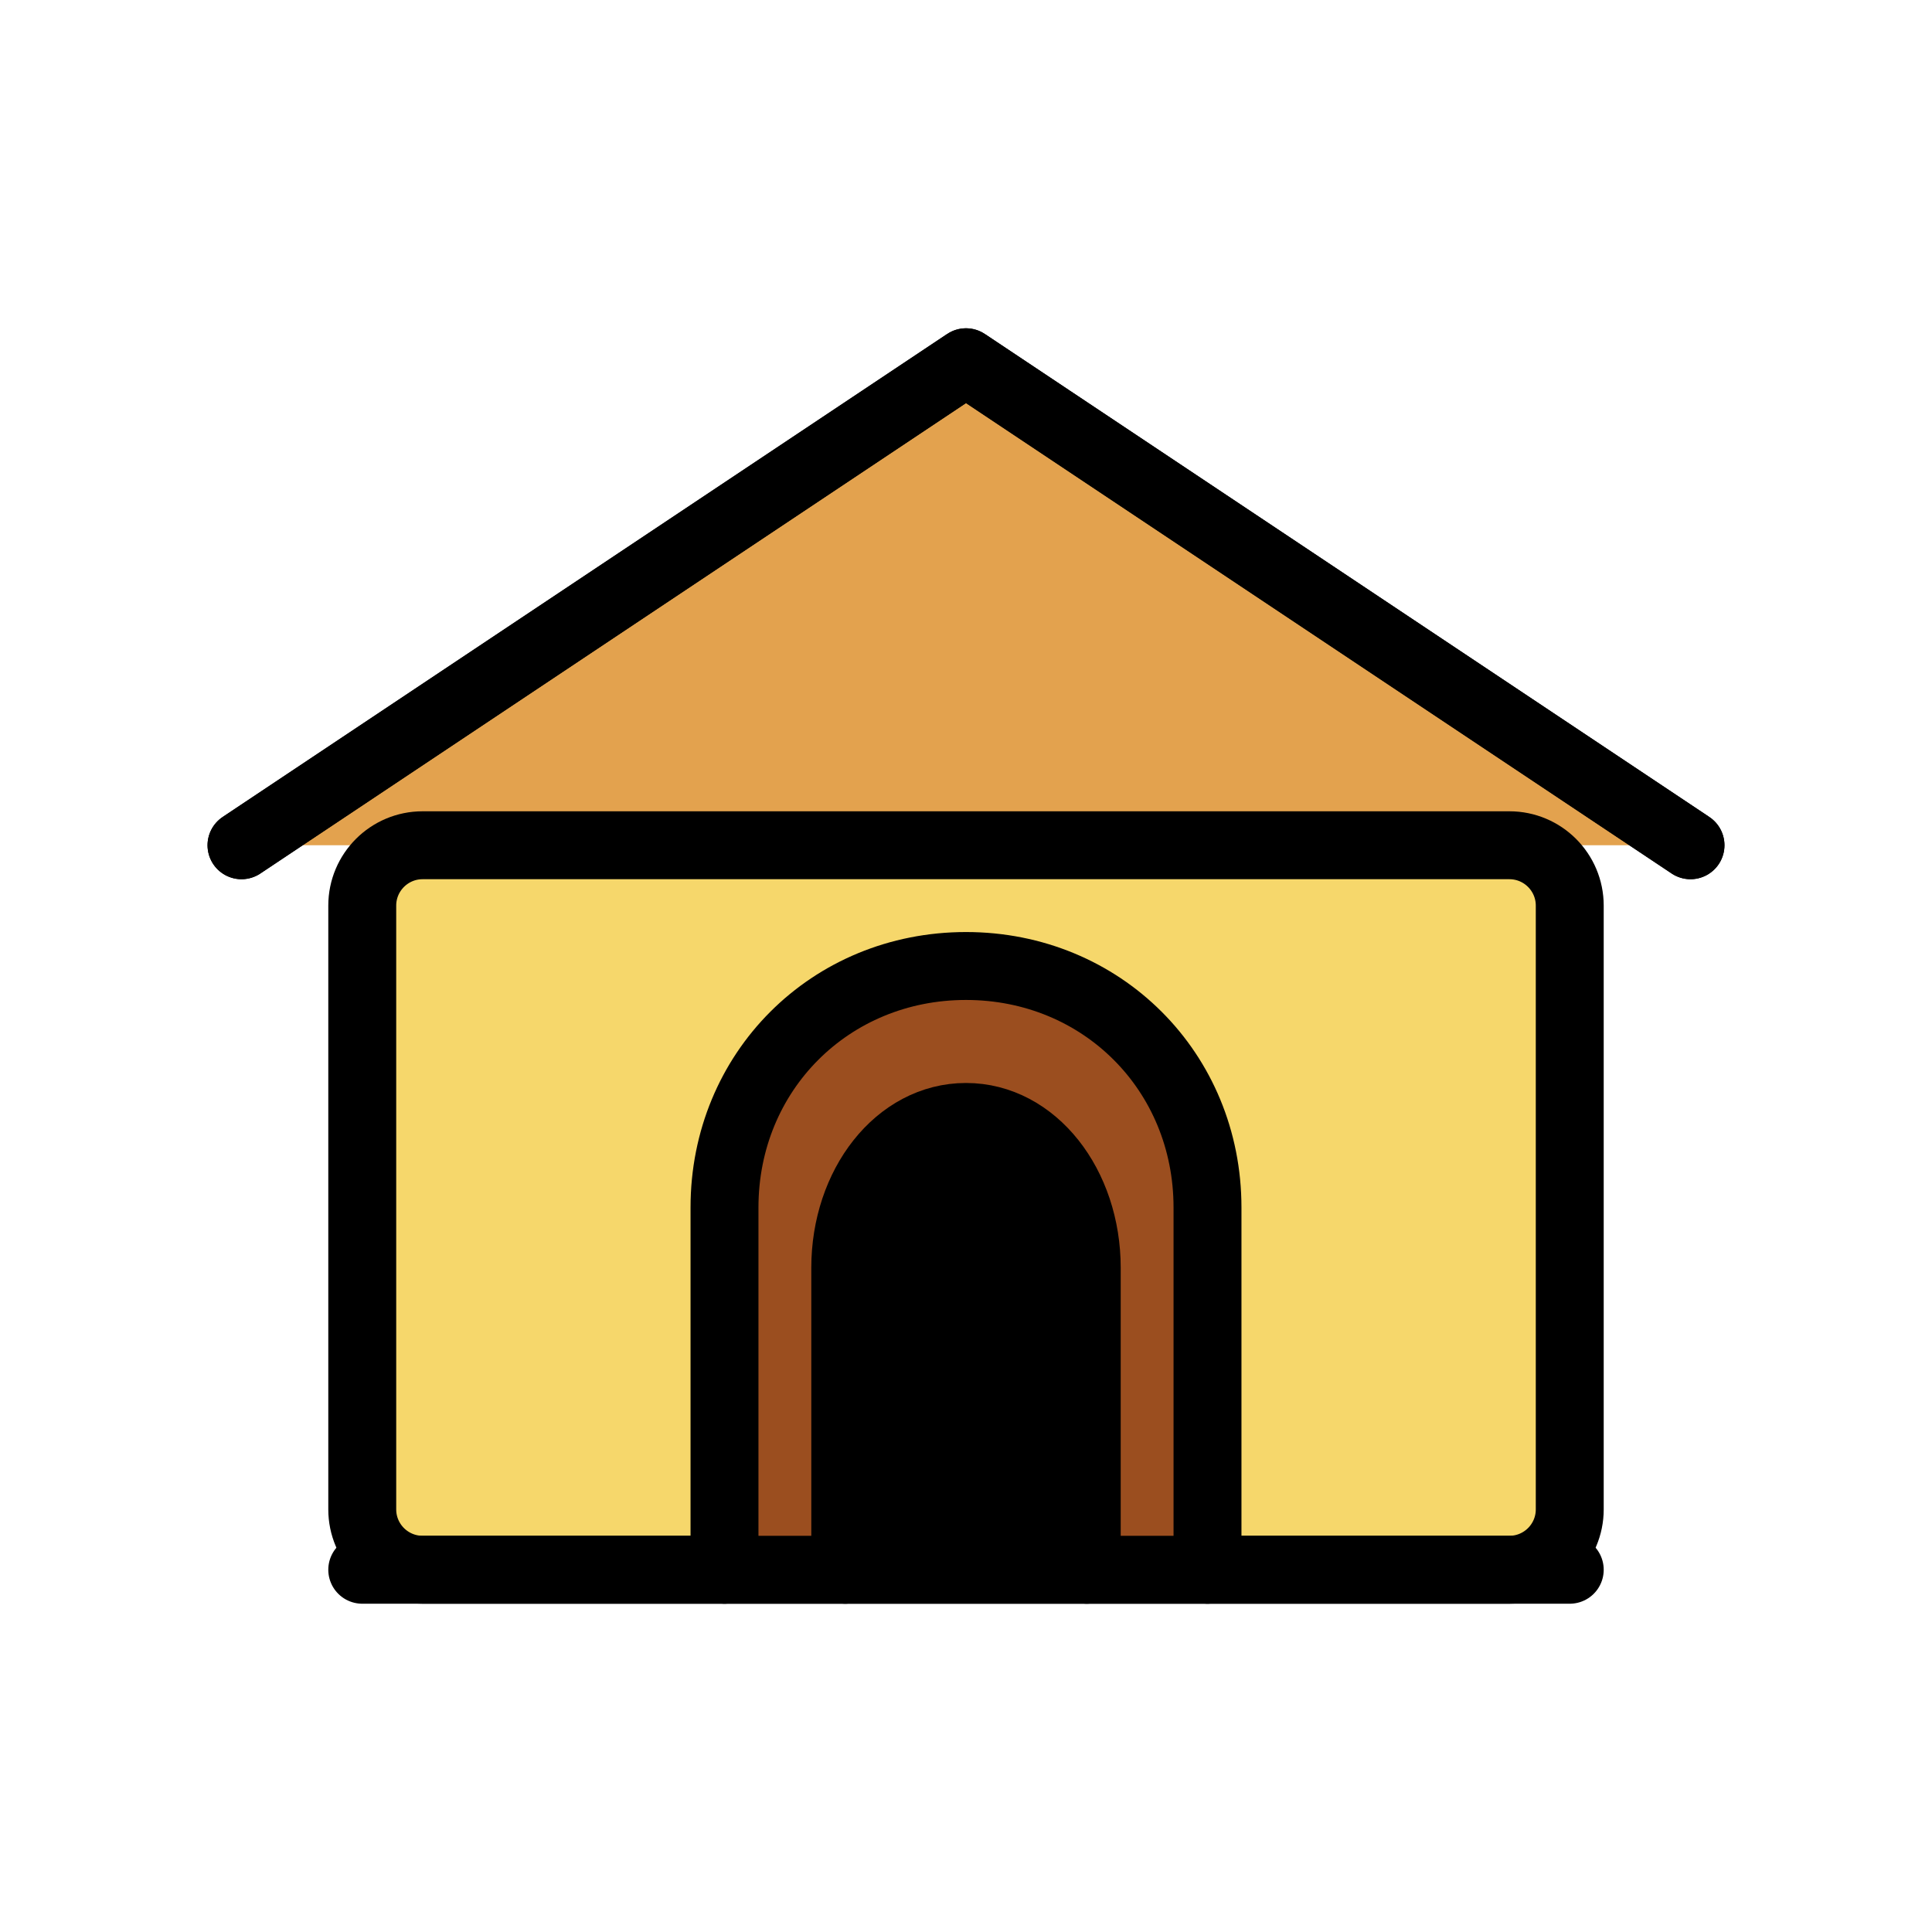
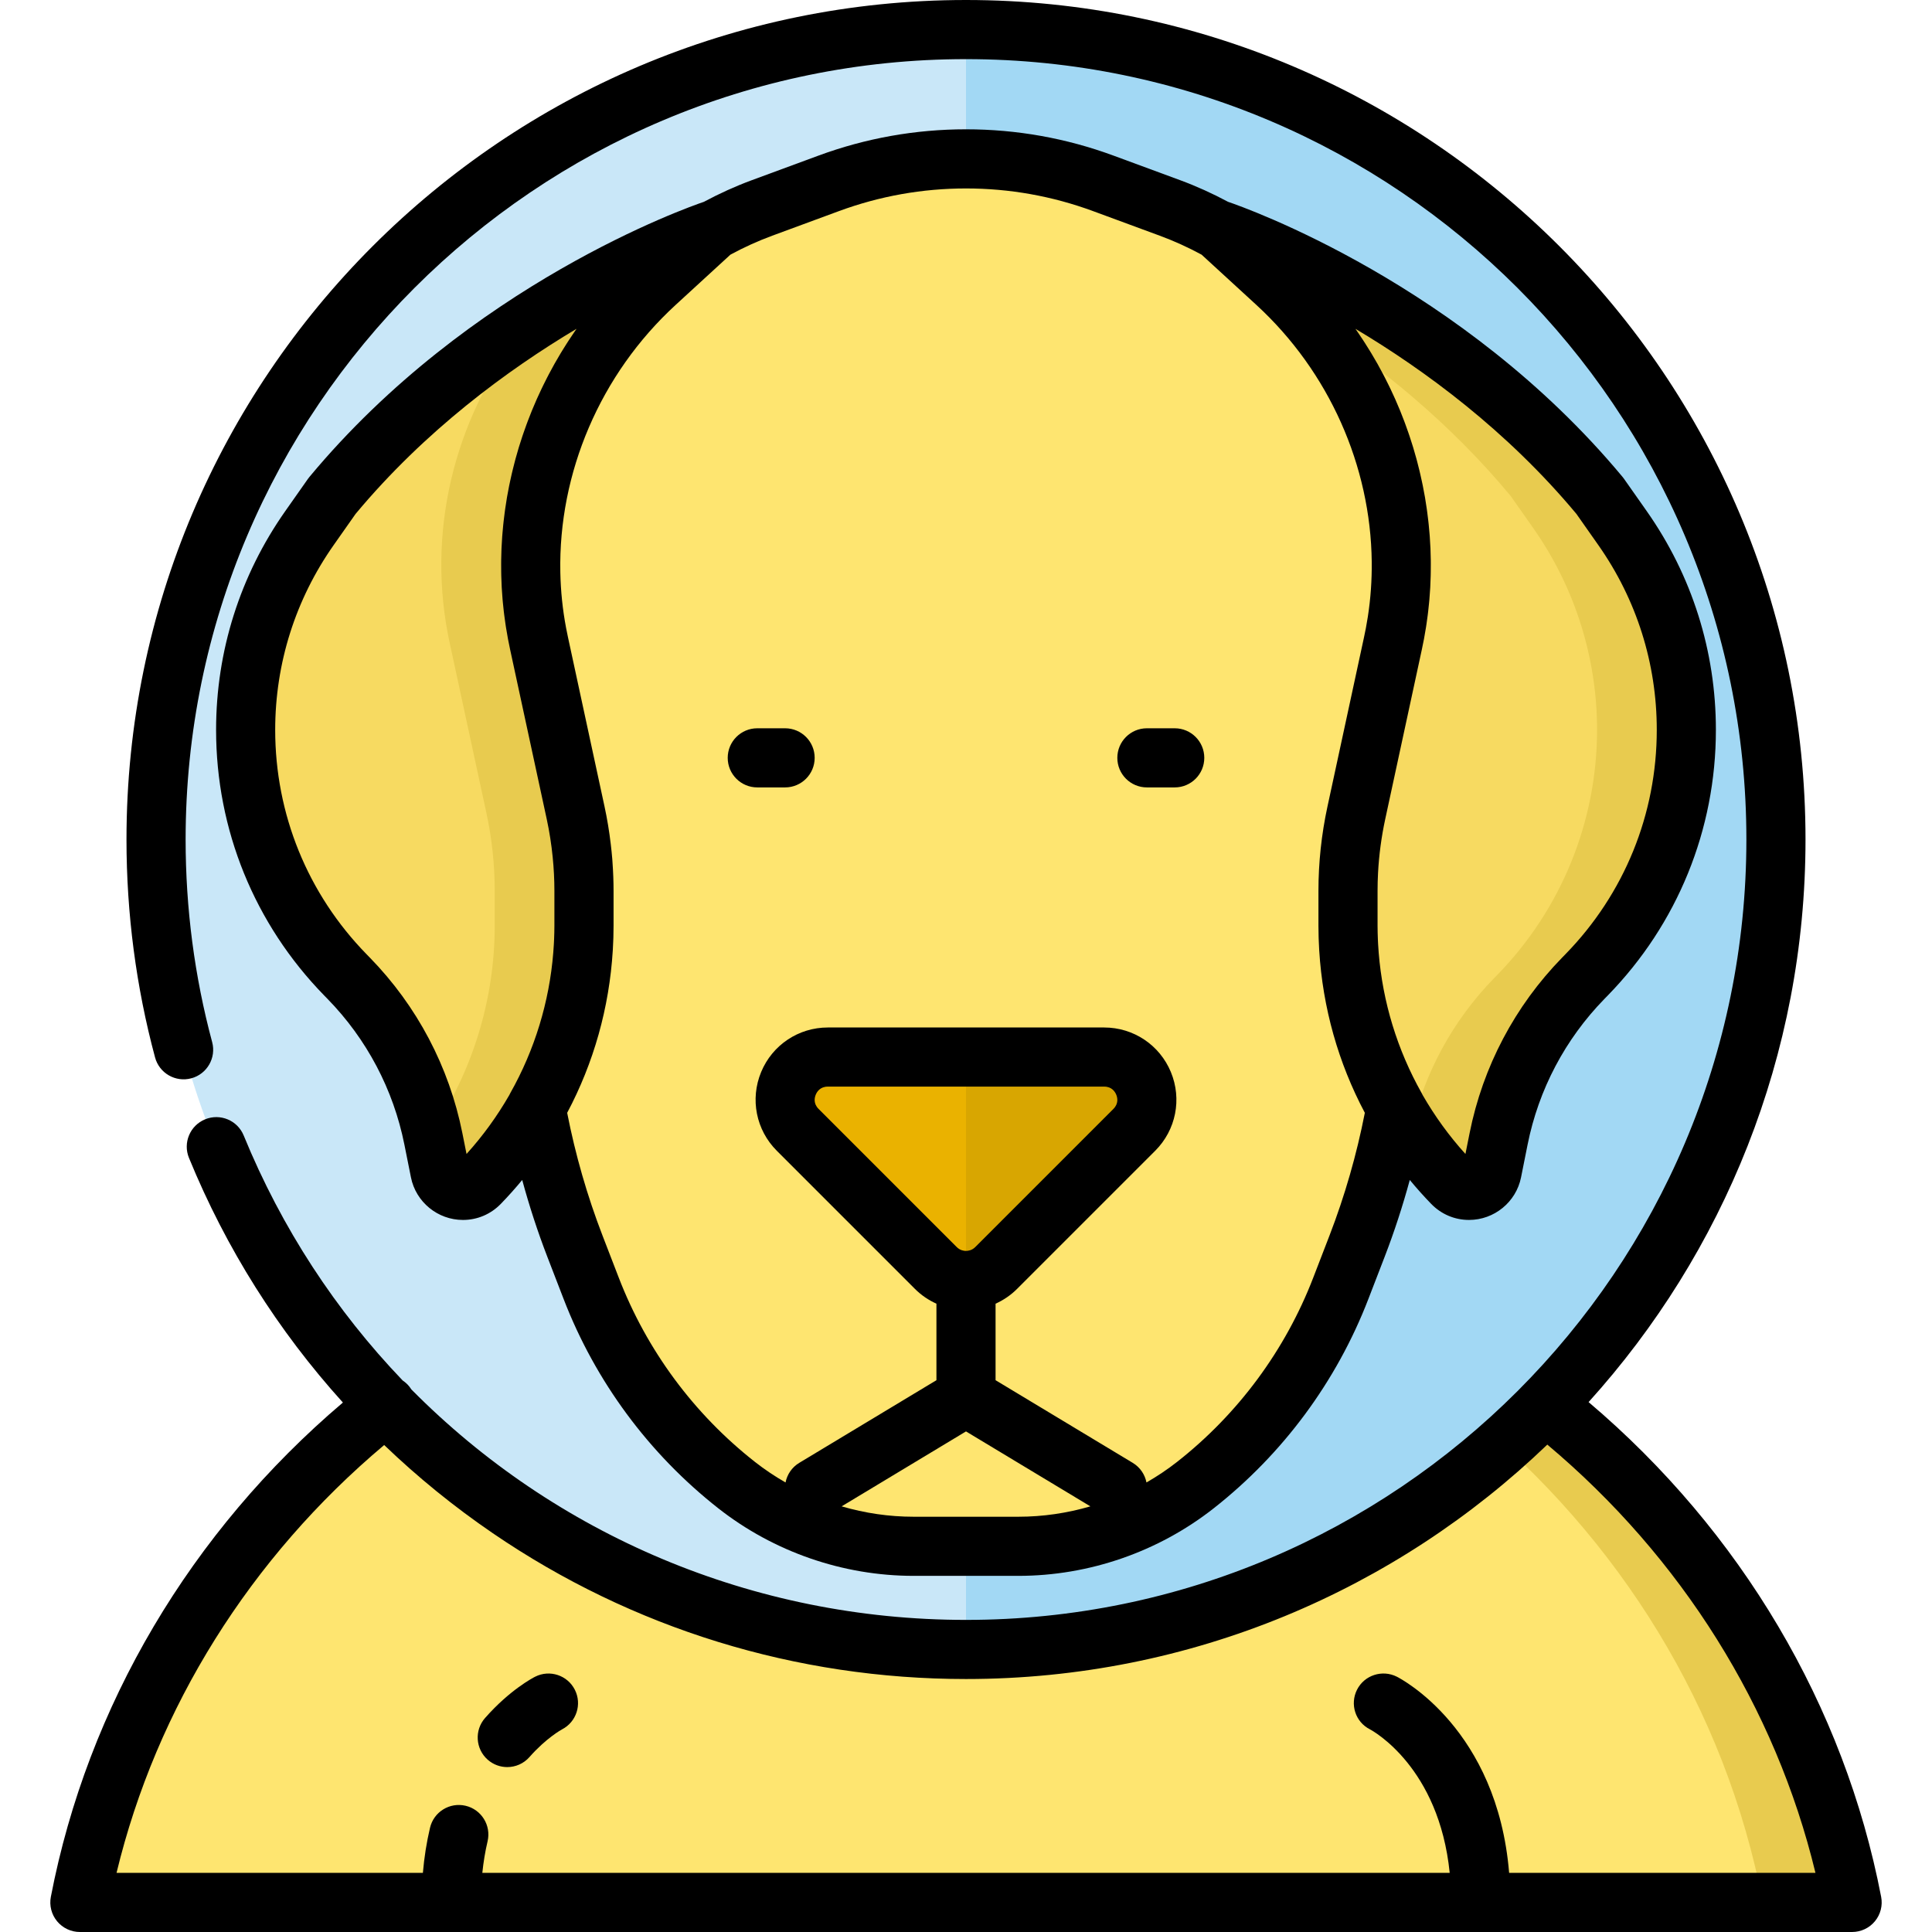
- <svg xmlns="http://www.w3.org/2000/svg" viewBox="0 0 512 512">
-   <g stroke="#000" stroke-width="18" stroke-linecap="round" stroke-linejoin="round">
-     <path d="M64 224L256 96l192 128" fill="#E3A24E" />
-     <rect x="96" y="224" width="320" height="192" rx="16" fill="#F6D76B" />
-     <path d="M192 416v-96c0-36 28-64 64-64s64 28 64 64v96" fill="#9B4E1F" />
-     <path d="M224 416v-80c0-22 14-40 32-40s32 18 32 40v80" fill="#000" />
-     <path d="M64 224L256 96l192 128" fill="none" />
-     <path d="M96 416h320" fill="none" />
-   </g>
+ <svg xmlns="http://www.w3.org/2000/svg" height="800px" width="800px" version="1.1" id="Layer_1" viewBox="0 0 512 512" xml:space="preserve">
+   <path style="fill:#FEE570;" d="M258.737,320.631h-5.474c-113.95,0-211.617,77.232-232.094,183.534l0,0h469.663l0,0  C470.353,397.863,372.686,320.631,258.737,320.631z" />
+   <path style="fill:#E8CB4F;" d="M258.737,320.631h-5.474c-3.043,0-6.073,0.067-9.092,0.175  c110.017,3.982,203.072,79.896,223.003,183.359l0,0h23.658l0,0C470.353,397.863,372.686,320.631,258.737,320.631z" />
+   <circle style="fill:#C9E7F8;" cx="256.005" cy="222.482" r="214.647" />
+   <path style="fill:#A2D8F4;" d="M256,7.835L256,7.835v429.291l0,0c118.546,0,214.645-96.1,214.645-214.645S374.545,7.835,256,7.835z" />
+   <path style="fill:#FEE570;" d="M356.138,91.997l-0.14-0.216c-10.959-16.85-27.066-29.71-45.925-36.665l-17.654-6.51  c-23.505-8.669-49.332-8.669-72.837,0l-17.655,6.511c-18.858,6.955-34.966,19.815-45.925,36.665l-0.14,0.215  c-14.816,22.783-22.156,49.622-20.994,76.774l4.179,97.609c0.936,21.869,5.432,43.439,13.312,63.861l4.323,11.203  c7.919,20.522,21.228,38.528,38.524,52.119l0,0c13.375,10.509,29.892,16.222,46.901,16.222h27.784  c17.01,0,33.526-5.712,46.901-16.222l0,0c17.297-13.59,30.607-31.596,38.524-52.119l4.323-11.203  c7.879-20.422,12.376-41.992,13.312-63.861l4.179-97.609C378.294,141.619,370.955,114.781,356.138,91.997z" />
+   <path style="fill:#F7DA61;" d="M88.018,131.411l-6.005,8.542c-11.005,15.656-16.911,34.328-16.911,53.465l0,0  c0,24.26,9.482,47.559,26.425,64.925l0.89,0.912c11.433,11.718,19.225,26.498,22.435,42.55l1.735,8.676  c0.979,4.892,7.044,6.679,10.518,3.096l0,0c17.738-18.293,27.659-42.773,27.659-68.254v-9.206c0-6.956-0.741-13.893-2.208-20.692  l-9.703-44.937c-0.188-0.869-0.365-1.739-0.53-2.612c-6.499-34.216,5.787-69.316,31.449-92.862l15.42-14.15  C189.192,60.864,130.336,80.497,88.018,131.411z" />
+   <path style="fill:#E8CB4F;" d="M139.854,85.914c-18.55,22.779-26.749,52.69-21.189,81.962c0.166,0.871,0.343,1.741,0.53,2.612  l9.703,44.937c1.468,6.8,2.208,13.736,2.208,20.692v9.206c0,19.592-5.885,38.579-16.659,54.631c0.138,0.616,0.281,1.231,0.405,1.851  l1.735,8.676c0.979,4.892,7.044,6.677,10.518,3.096c17.738-18.293,27.659-42.773,27.659-68.254v-9.206  c0-6.956-0.741-13.893-2.208-20.692l-9.703-44.937c-0.188-0.869-0.365-1.739-0.53-2.612c-6.499-34.216,5.786-69.316,31.449-92.862  l15.42-14.149C189.192,60.864,166.88,68.311,139.854,85.914z" />
+   <path style="fill:#F7DA61;" d="M423.982,131.411l6.005,8.542c11.005,15.656,16.911,34.328,16.911,53.465l0,0  c0,24.26-9.482,47.559-26.425,64.925l-0.89,0.912c-11.433,11.718-19.225,26.498-22.435,42.55l-1.735,8.676  c-0.979,4.892-7.044,6.679-10.518,3.096l0,0c-17.738-18.293-27.659-42.773-27.659-68.254v-9.206c0-6.956,0.741-13.893,2.208-20.692  l9.703-44.937c0.188-0.869,0.365-1.739,0.53-2.612c6.499-34.216-5.787-69.316-31.449-92.862l-15.42-14.15  C322.808,60.864,381.663,80.497,423.982,131.411z" />
+   <path style="fill:#E8CB4F;" d="M429.987,139.953l-6.005-8.542c-42.319-50.914-101.175-70.546-101.175-70.546l15.42,14.149  c3.708,3.402,7.127,7.053,10.26,10.9c16.869,10.988,35.573,25.93,51.836,45.496l6.005,8.542  c11.005,15.656,16.911,34.328,16.911,53.465l0,0c0,24.26-9.482,47.559-26.425,64.925l-0.89,0.912  c-10.991,11.266-18.604,25.365-22.031,40.7c3.238,4.824,6.9,9.396,10.999,13.623l0,0c3.474,3.581,9.539,1.796,10.518-3.096  l1.735-8.676c3.21-16.053,11.003-30.832,22.436-42.551l0.89-0.912c16.941-17.365,26.424-40.665,26.424-64.925l0,0  C446.897,174.281,440.992,155.609,429.987,139.953z" />
+   <path style="fill:#EAB200;" d="M211.394,299.415l36.617,36.617c4.413,4.413,11.565,4.413,15.978,0l36.617-36.617  c7.117-7.117,2.077-19.288-7.989-19.288h-73.233C209.317,280.127,204.277,292.297,211.394,299.415z" />
+   <path style="fill:#D8A601;" d="M292.617,280.127H256v59.213c2.892,0,5.783-1.103,7.99-3.31l36.617-36.617  C307.723,292.297,302.682,280.127,292.617,280.127z" />
+   <path d="M141.815,444.347c-0.67,0.339-6.73,3.521-13.264,10.935c-2.86,3.247-2.548,8.198,0.698,11.059  c1.49,1.312,3.337,1.957,5.177,1.957c2.172,0,4.332-0.897,5.881-2.654c4.44-5.038,8.447-7.24,8.633-7.339  c3.82-1.969,5.343-6.656,3.401-10.498C150.39,443.943,145.675,442.394,141.815,444.347z" />
+   <path d="M200.687,208.672h7.375c4.327,0,7.835-3.508,7.835-7.835c0-4.327-3.508-7.835-7.835-7.835h-7.375  c-4.327,0-7.835,3.508-7.835,7.835C192.852,205.164,196.359,208.672,200.687,208.672z" />
+   <path d="M303.938,208.672h7.376c4.328,0,7.835-3.508,7.835-7.835c0-4.327-3.507-7.835-7.835-7.835h-7.376  c-4.328,0-7.835,3.508-7.835,7.835C296.103,205.164,299.61,208.672,303.938,208.672z" />
+   <path d="M86.808,264.726c10.4,10.66,17.441,24.013,20.362,38.616l1.735,8.677c1.307,6.536,7.105,11.28,13.784,11.28c0,0,0,0,0.001,0  c3.806,0,7.371-1.516,10.039-4.267c1.981-2.043,3.865-4.157,5.661-6.328c1.878,6.906,4.094,13.714,6.658,20.358l4.323,11.203  c8.421,21.827,22.596,41.004,40.993,55.459c14.688,11.54,33.064,17.895,51.742,17.895h27.784c18.68,0,37.055-6.355,51.743-17.895  c18.396-14.455,32.572-33.633,40.993-55.46l4.322-11.203c2.564-6.644,4.78-13.452,6.659-20.359c1.796,2.172,3.68,4.285,5.661,6.328  c2.669,2.753,6.235,4.267,10.04,4.267c6.681,0,12.477-4.745,13.784-11.281l1.735-8.676c2.92-14.602,9.961-27.955,20.359-38.615  l0.892-0.914c18.476-18.938,28.651-43.939,28.651-70.396c0-20.859-6.34-40.905-18.336-57.971l-6.005-8.542  c-0.121-0.173-0.25-0.341-0.384-0.502c-42.547-51.189-100.318-71.478-104.553-72.915c-4.12-2.204-8.37-4.137-12.671-5.723  l-17.653-6.51c-12.568-4.636-25.734-6.986-39.13-6.986c-13.396,0-26.561,2.35-39.13,6.986l-17.654,6.51  c-4.301,1.586-8.552,3.518-12.672,5.723c-4.237,1.442-62.005,21.731-104.55,72.918c-0.135,0.162-0.263,0.33-0.384,0.502  l-6.005,8.542c-11.995,17.065-18.336,37.111-18.336,57.971c0,26.458,10.175,51.458,28.65,70.395L86.808,264.726z M242.107,401.951  c-6.474,0-12.9-0.948-19.069-2.752l32.961-19.859l32.962,19.859c-6.171,1.804-12.597,2.752-19.07,2.752H242.107z M258.449,330.491  c-0.883,0.883-1.913,1.014-2.449,1.014s-1.567-0.132-2.449-1.014l-36.617-36.617c-1.424-1.424-1.082-2.976-0.751-3.774  c0.33-0.798,1.186-2.137,3.2-2.137h73.233c2.014,0,2.869,1.339,3.2,2.137c0.33,0.798,0.673,2.35-0.752,3.774L258.449,330.491z   M417.756,136.177l5.821,8.281c10.13,14.412,15.485,31.342,15.485,48.959c0,22.345-8.593,43.459-24.195,59.452l-0.892,0.914  c-12.519,12.833-20.996,28.907-24.511,46.486l-1.109,5.545c-4.364-4.821-8.135-10.051-11.319-15.581  c-0.088-0.19-0.182-0.378-0.286-0.562c-6.459-11.439-10.333-24.167-11.381-37.181c-0.059-0.74-0.113-1.479-0.153-2.222  c-0.024-0.435-0.046-0.869-0.064-1.305c-0.048-1.21-0.084-2.422-0.084-3.639v-9.206c0-1.597,0.043-3.195,0.127-4.792  c0.256-4.789,0.893-9.563,1.904-14.247l2.426-11.234l7.276-33.702c0.201-0.931,0.39-1.864,0.569-2.804  c0.196-1.033,0.372-2.069,0.536-3.106c0.05-0.314,0.094-0.63,0.141-0.945c0.11-0.739,0.213-1.477,0.306-2.217  c0.044-0.347,0.087-0.694,0.127-1.04c0.09-0.772,0.169-1.545,0.242-2.317c0.026-0.276,0.056-0.553,0.079-0.828  c0.089-1.04,0.165-2.082,0.223-3.124c0.01-0.178,0.015-0.354,0.023-0.532c0.044-0.867,0.077-1.735,0.1-2.602  c0.008-0.333,0.013-0.666,0.018-1.001c0.011-0.735,0.017-1.471,0.013-2.206c-0.002-0.336-0.002-0.673-0.007-1.009  c-0.011-0.842-0.036-1.683-0.067-2.524c-0.007-0.202-0.011-0.404-0.02-0.606c-0.046-1.039-0.108-2.079-0.183-3.116  c-0.019-0.259-0.044-0.517-0.065-0.775c-0.064-0.785-0.134-1.569-0.214-2.353c-0.035-0.341-0.073-0.68-0.111-1.021  c-0.083-0.735-0.173-1.47-0.272-2.203c-0.042-0.315-0.083-0.632-0.127-0.948c-0.139-0.977-0.289-1.952-0.454-2.925  c-0.008-0.05-0.016-0.101-0.024-0.151c-0.177-1.026-0.371-2.048-0.577-3.068c-0.061-0.3-0.126-0.599-0.189-0.898  c-0.154-0.73-0.313-1.459-0.483-2.188c-0.078-0.34-0.159-0.678-0.24-1.016c-0.179-0.739-0.367-1.475-0.56-2.211  c-0.074-0.28-0.144-0.561-0.22-0.84c-0.273-1.002-0.558-2.002-0.86-2.995c-0.044-0.144-0.092-0.286-0.136-0.43  c-0.262-0.851-0.535-1.701-0.817-2.547c-0.106-0.317-0.216-0.632-0.325-0.949c-0.238-0.691-0.483-1.38-0.734-2.066  c-0.119-0.323-0.237-0.647-0.358-0.968c-0.286-0.759-0.583-1.515-0.887-2.269c-0.088-0.218-0.172-0.439-0.261-0.657  c-0.395-0.962-0.803-1.919-1.226-2.871c-0.101-0.23-0.209-0.457-0.312-0.685c-0.328-0.727-0.663-1.451-1.008-2.172  c-0.151-0.317-0.305-0.631-0.459-0.945c-0.322-0.657-0.651-1.31-0.985-1.961c-0.154-0.298-0.305-0.597-0.461-0.892  c-0.432-0.822-0.874-1.639-1.328-2.45c-0.057-0.103-0.112-0.208-0.17-0.31c-0.513-0.912-1.042-1.816-1.582-2.713  c-0.156-0.26-0.317-0.517-0.475-0.775c-0.397-0.649-0.799-1.294-1.21-1.935c-0.189-0.296-0.38-0.59-0.572-0.885  c-0.417-0.638-0.843-1.271-1.273-1.902c-0.17-0.25-0.339-0.5-0.512-0.749c-0.07-0.1-0.137-0.204-0.208-0.304  C377.526,98.061,399.342,114.096,417.756,136.177z M204.638,62.468l17.654-6.51c10.827-3.993,22.168-6.017,33.707-6.017  c11.54,0,22.88,2.025,33.708,6.017l17.654,6.51c3.753,1.384,7.474,3.07,11.072,5.018l14.497,13.301  c19.338,17.746,30.312,42.733,30.593,68.091c0.054,4.876-0.287,9.767-1.042,14.622c-0.15,0.972-0.318,1.941-0.501,2.908  c-0.154,0.81-0.319,1.618-0.493,2.427l-9.702,44.937c-1.583,7.33-2.385,14.849-2.385,22.346v9.206c0,1.009,0.019,2.016,0.047,3.022  c0.006,0.204,0.015,0.406,0.022,0.61c0.03,0.892,0.071,1.781,0.123,2.669c0.005,0.086,0.01,0.171,0.016,0.257  c0.927,15.193,5.066,29.809,12.087,43.027c-2.171,11.097-5.315,22.022-9.363,32.515l-4.322,11.203  c-7.408,19.198-19.875,36.065-36.057,48.779c-2.576,2.025-5.3,3.839-8.127,5.462c-0.414-2.09-1.665-4.008-3.634-5.195  l-36.356-21.904v-20.278c2.091-0.94,4.024-2.246,5.694-3.916l36.617-36.617c5.492-5.492,7.119-13.677,4.147-20.852  c-2.972-7.175-9.91-11.811-17.677-11.811h-73.233c-7.766,0-14.705,4.636-17.677,11.811c-2.972,7.176-1.344,15.36,4.147,20.852  l36.617,36.617c1.67,1.67,3.603,2.976,5.694,3.916v20.278l-36.356,21.904c-1.969,1.187-3.221,3.104-3.634,5.195  c-2.828-1.622-5.551-3.438-8.127-5.463c-16.181-12.713-28.648-29.58-36.056-48.777l-4.323-11.203  c-4.048-10.494-7.193-21.417-9.363-32.514c7.021-13.218,11.159-27.834,12.086-43.027c0.005-0.086,0.01-0.171,0.016-0.257  c0.052-0.888,0.093-1.777,0.123-2.669c0.007-0.204,0.016-0.406,0.022-0.61c0.028-1.005,0.047-2.012,0.047-3.022v-9.206  c0-2.524-0.099-5.049-0.28-7.569c-0.021-0.288-0.034-0.577-0.057-0.865c-0.108-1.349-0.251-2.694-0.411-4.038  c-0.393-3.316-0.934-6.615-1.637-9.874l-8.37-38.765l-1.333-6.173c-0.021-0.096-0.038-0.192-0.059-0.287  c-0.15-0.709-0.297-1.42-0.432-2.133c-0.927-4.881-1.43-9.806-1.529-14.728c-0.531-26.314,10.526-52.5,30.577-70.898l11.58-10.626  l2.916-2.675C197.165,65.538,200.886,63.852,204.638,62.468z M88.423,144.458l5.821-8.28c18.414-22.081,40.231-38.119,58.546-49.042  c-0.069,0.098-0.134,0.197-0.202,0.296c-0.181,0.259-0.356,0.521-0.534,0.781c-0.422,0.617-0.839,1.238-1.247,1.864  c-0.2,0.305-0.397,0.61-0.593,0.916c-0.401,0.627-0.795,1.258-1.184,1.892c-0.166,0.271-0.334,0.54-0.497,0.812  c-0.535,0.891-1.06,1.787-1.569,2.692c-0.072,0.128-0.14,0.258-0.212,0.387c-0.439,0.787-0.867,1.577-1.286,2.372  c-0.162,0.308-0.32,0.618-0.48,0.928c-0.327,0.635-0.648,1.273-0.962,1.915c-0.161,0.329-0.322,0.658-0.481,0.988  c-0.331,0.694-0.654,1.39-0.97,2.09c-0.116,0.256-0.235,0.509-0.349,0.766c-0.417,0.94-0.821,1.886-1.211,2.836  c-0.1,0.245-0.195,0.493-0.295,0.74c-0.29,0.723-0.576,1.447-0.85,2.175c-0.13,0.344-0.256,0.689-0.383,1.034  c-0.241,0.66-0.477,1.322-0.706,1.986c-0.117,0.337-0.234,0.675-0.348,1.014c-0.268,0.803-0.527,1.609-0.776,2.417  c-0.057,0.185-0.119,0.369-0.175,0.555c-0.297,0.981-0.578,1.965-0.847,2.953c-0.084,0.307-0.162,0.616-0.242,0.925  c-0.185,0.704-0.366,1.409-0.537,2.117c-0.088,0.361-0.172,0.723-0.257,1.084c-0.161,0.696-0.314,1.394-0.462,2.091  c-0.069,0.328-0.141,0.656-0.208,0.985c-0.202,1.004-0.394,2.011-0.567,3.02c-0.019,0.108-0.033,0.216-0.051,0.324  c-0.155,0.914-0.297,1.83-0.427,2.747c-0.049,0.342-0.092,0.683-0.138,1.025c-0.093,0.703-0.181,1.407-0.26,2.112  c-0.041,0.364-0.081,0.727-0.119,1.092c-0.077,0.75-0.144,1.501-0.205,2.252c-0.023,0.288-0.051,0.576-0.072,0.864  c-0.075,1.025-0.136,2.051-0.181,3.078c-0.01,0.233-0.015,0.466-0.023,0.699c-0.03,0.809-0.052,1.617-0.065,2.426  c-0.005,0.354-0.006,0.708-0.007,1.063c-0.003,0.715,0.001,1.429,0.013,2.145c0.005,0.35,0.01,0.699,0.019,1.049  c0.022,0.843,0.055,1.685,0.097,2.528c0.01,0.2,0.016,0.399,0.026,0.599c0.057,1.035,0.133,2.071,0.221,3.105  c0.024,0.284,0.055,0.568,0.081,0.853c0.072,0.765,0.15,1.528,0.239,2.291c0.041,0.352,0.085,0.703,0.13,1.055  c0.093,0.736,0.196,1.472,0.305,2.208c0.047,0.315,0.091,0.631,0.141,0.946c0.164,1.037,0.34,2.073,0.536,3.107  c0.178,0.936,0.368,1.871,0.568,2.805l9.703,44.938c0.717,3.319,1.24,6.685,1.578,10.07c0.298,2.981,0.453,5.977,0.453,8.968v9.206  c0,1.217-0.036,2.429-0.084,3.639c-0.018,0.435-0.04,0.87-0.064,1.305c-0.04,0.743-0.095,1.483-0.153,2.222  c-1.048,13.014-4.92,25.742-11.38,37.181c-0.102,0.182-0.195,0.367-0.282,0.555c-3.185,5.534-6.959,10.766-11.323,15.59  l-1.108-5.545c-3.516-17.579-11.992-33.653-24.51-46.484l-0.891-0.913c-15.604-15.994-24.198-37.108-24.198-59.453  C72.937,175.8,78.292,158.871,88.423,144.458z" />
+   <path d="M498.524,502.683c-9.759-50.663-37.181-96.91-77.532-131.116c35.709-39.481,57.487-91.786,57.487-149.086  C478.48,99.804,378.675,0,256,0S33.52,99.804,33.52,222.48c0,19.631,2.547,39.061,7.572,57.752c1.123,4.179,5.423,6.655,9.599,5.533  c4.179-1.124,6.657-5.422,5.533-9.6c-4.668-17.365-7.034-35.428-7.034-53.685C49.19,108.445,141.964,15.67,256,15.67  s206.81,92.775,206.81,206.81S370.036,429.291,256,429.291c-56.549,0-108.954-22.648-146.979-61.073  c-0.15-0.239-0.312-0.474-0.491-0.701c-0.527-0.668-1.141-1.221-1.811-1.668c-17.644-18.412-32.051-40.295-42.14-64.936  c-1.639-4.004-6.213-5.922-10.22-4.282c-4.004,1.639-5.921,6.215-4.282,10.22c9.819,23.982,23.627,45.854,40.793,64.834  c-40.277,34.193-67.646,80.393-77.395,130.999c-0.442,2.295,0.164,4.669,1.653,6.471S18.831,512,21.169,512h98.411  c0,0,0.001,0,0.002,0c0,0,0.001,0,0.002,0h272.829c0.002,0,0.005,0,0.008,0s0.005,0,0.008,0h98.404c2.337,0,4.553-1.044,6.041-2.847  C498.364,507.35,498.967,504.978,498.524,502.683z M399.936,496.33c-3.138-38.082-28.599-51.401-29.752-51.984  c-3.862-1.95-8.606-0.42-10.557,3.442c-1.951,3.862-0.436,8.559,3.426,10.51c0.808,0.427,18.298,10.032,21.133,38.03H127.821  c0.297-2.858,0.751-5.635,1.393-8.363c0.989-4.212-1.623-8.429-5.836-9.42c-4.212-0.989-8.429,1.622-9.42,5.836  c-0.917,3.903-1.541,7.857-1.888,11.947H30.883c10.569-43.771,35.432-83.53,70.929-113.381c8.874,8.517,18.488,16.335,28.777,23.365  c37.005,25.283,80.371,38.646,125.41,38.646c59.738,0,114.047-23.673,154.055-62.123c35.569,29.863,60.481,69.667,71.061,113.492  h-81.179V496.33z" />
</svg>
